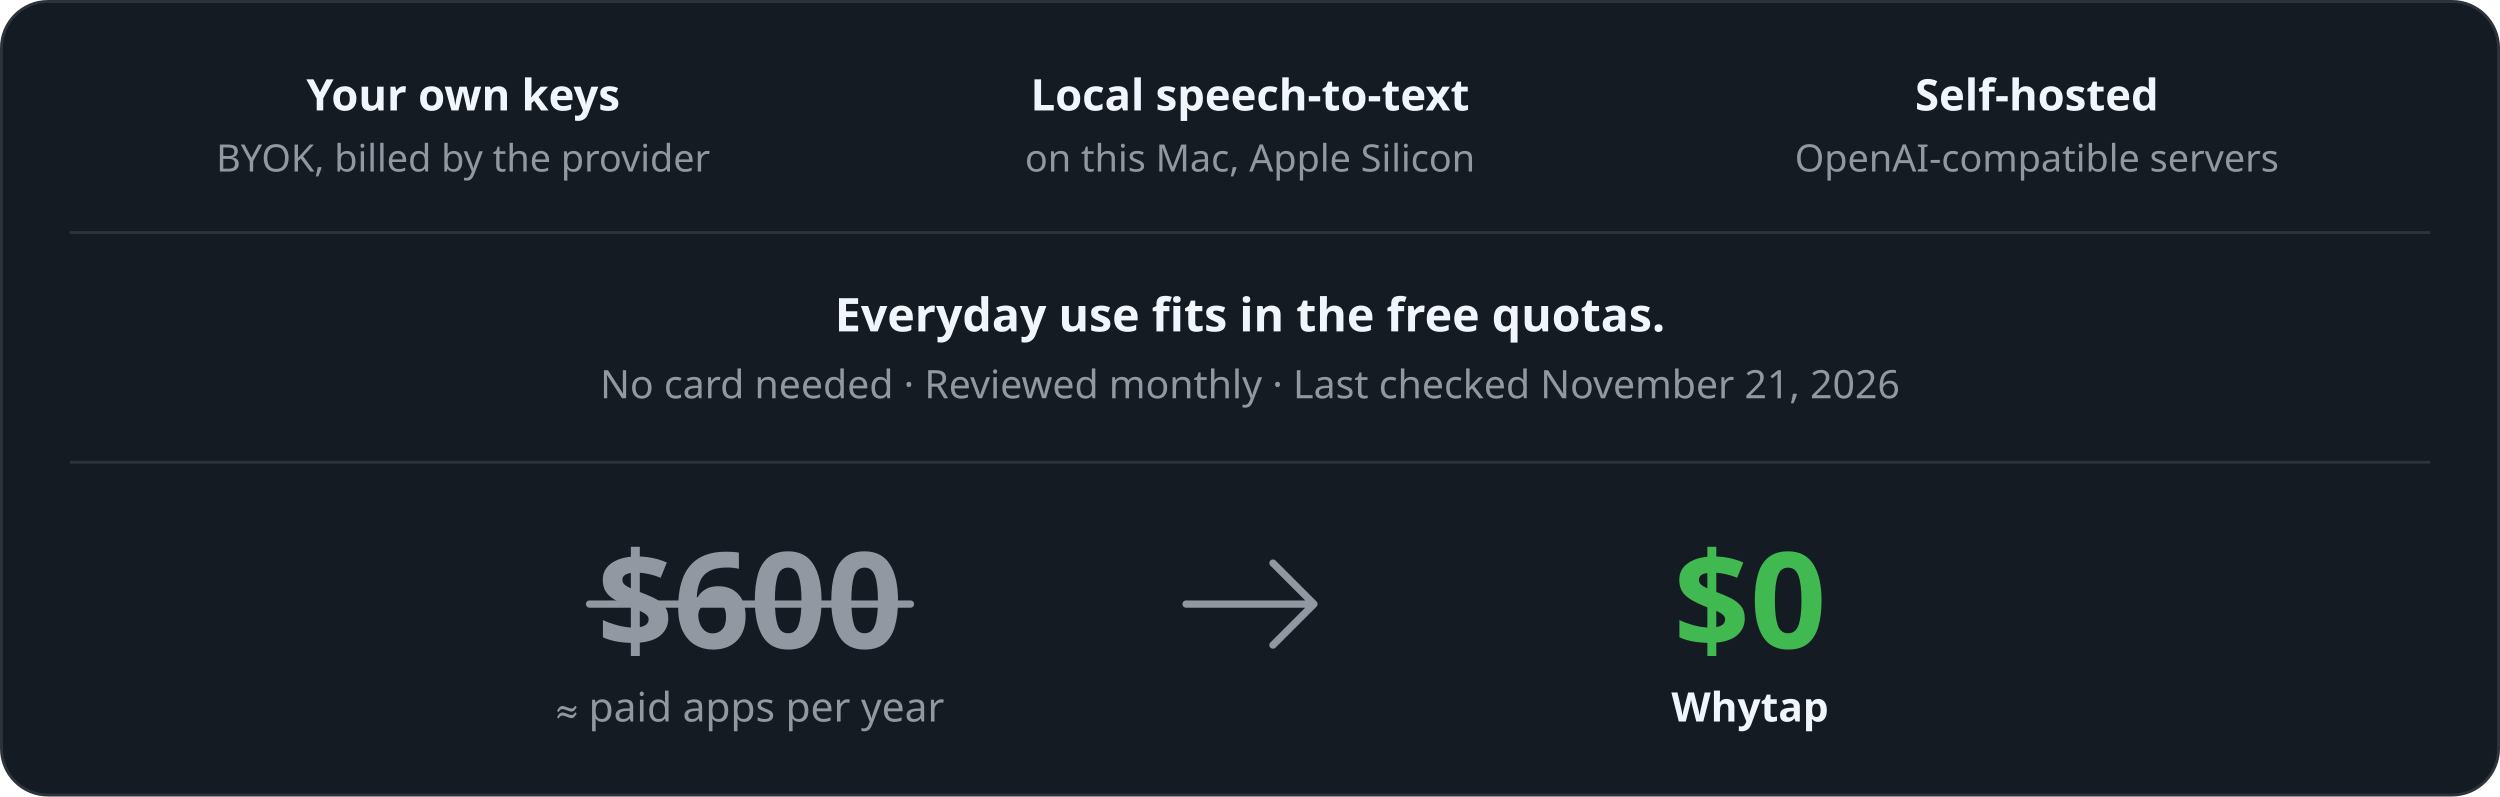
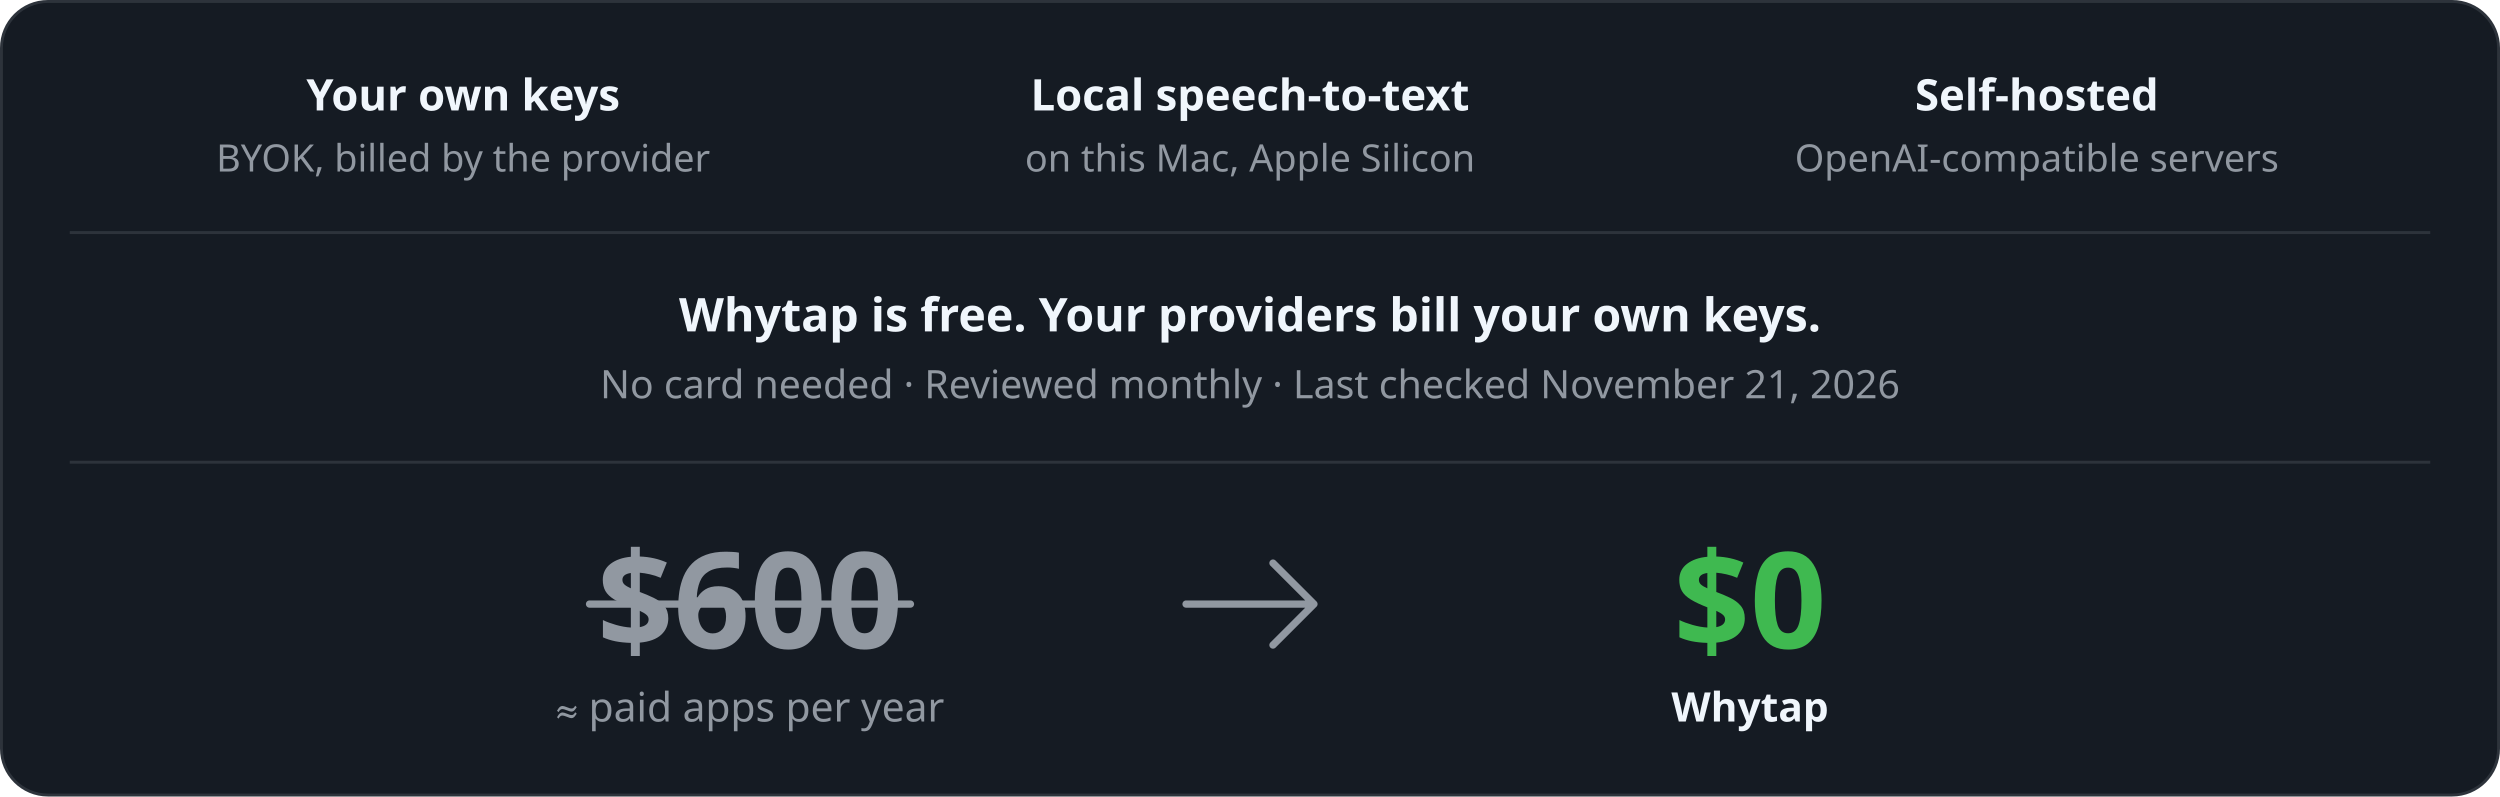
<svg xmlns="http://www.w3.org/2000/svg" width="860" height="274" viewBox="0 0 860 274">
  <rect x="0.5" y="0.5" width="859" height="273" rx="16" fill="#151b23" stroke="#2d333b" />
  <text x="159.333" y="38" text-anchor="middle" font-family="-apple-system, BlinkMacSystemFont, 'Segoe UI', 'Noto Sans', Helvetica, Arial, sans-serif" font-size="15" font-weight="600" fill="#f0f6fc">Your own keys</text>
  <text x="159.333" y="59" text-anchor="middle" font-family="-apple-system, BlinkMacSystemFont, 'Segoe UI', 'Noto Sans', Helvetica, Arial, sans-serif" font-size="13" font-weight="400" fill="#9198a1">BYOK, billed by the provider</text>
  <text x="430.0" y="38" text-anchor="middle" font-family="-apple-system, BlinkMacSystemFont, 'Segoe UI', 'Noto Sans', Helvetica, Arial, sans-serif" font-size="15" font-weight="600" fill="#f0f6fc">Local speech-to-text</text>
  <text x="430.0" y="59" text-anchor="middle" font-family="-apple-system, BlinkMacSystemFont, 'Segoe UI', 'Noto Sans', Helvetica, Arial, sans-serif" font-size="13" font-weight="400" fill="#9198a1">on this Mac, Apple Silicon</text>
  <text x="700.667" y="38" text-anchor="middle" font-family="-apple-system, BlinkMacSystemFont, 'Segoe UI', 'Noto Sans', Helvetica, Arial, sans-serif" font-size="15" font-weight="600" fill="#f0f6fc">Self-hosted</text>
  <text x="700.667" y="59" text-anchor="middle" font-family="-apple-system, BlinkMacSystemFont, 'Segoe UI', 'Noto Sans', Helvetica, Arial, sans-serif" font-size="13" font-weight="400" fill="#9198a1">OpenAI-compatible servers</text>
  <line x1="24" y1="80" x2="836" y2="80" stroke="#2d333b" />
-   <text x="430.0" y="114" text-anchor="middle" font-family="-apple-system, BlinkMacSystemFont, 'Segoe UI', 'Noto Sans', Helvetica, Arial, sans-serif" font-size="16" font-weight="600" fill="#f0f6fc">Everyday use fits in the free quotas.</text>
+   <text x="430.0" y="114" text-anchor="middle" font-family="-apple-system, BlinkMacSystemFont, 'Segoe UI', 'Noto Sans', Helvetica, Arial, sans-serif" font-size="16" font-weight="600" fill="#f0f6fc">Whytap is free. Your providers bill your own keys.</text>
  <text x="430.0" y="137" text-anchor="middle" font-family="-apple-system, BlinkMacSystemFont, 'Segoe UI', 'Noto Sans', Helvetica, Arial, sans-serif" font-size="13.5" font-weight="400" fill="#9198a1">No card needed · Reviewed monthly · Last checked November 21, 2026</text>
  <line x1="24" y1="159" x2="836" y2="159" stroke="#2d333b" />
  <text x="258.0" y="223" text-anchor="middle" font-family="-apple-system, BlinkMacSystemFont, 'Segoe UI', 'Noto Sans', Helvetica, Arial, sans-serif" font-size="46" font-weight="700" fill="#9198a1">$600</text>
  <line x1="202.8" y1="207.8" x2="313.2" y2="207.8" stroke="#9198a1" stroke-width="2.5" stroke-linecap="round" />
  <text x="258.0" y="248.2" text-anchor="middle" font-family="-apple-system, BlinkMacSystemFont, 'Segoe UI', 'Noto Sans', Helvetica, Arial, sans-serif" font-size="14" font-weight="400" fill="#9198a1">≈ paid apps per year</text>
  <path d="M408.0 207.8 H452.0 M437.9 193.7 L452.0 207.8 L437.9 221.9" fill="none" stroke="#9198a1" stroke-width="2.5" stroke-linecap="round" stroke-linejoin="round" />
  <text x="602.0" y="223" text-anchor="middle" font-family="-apple-system, BlinkMacSystemFont, 'Segoe UI', 'Noto Sans', Helvetica, Arial, sans-serif" font-size="46" font-weight="700" fill="#3fb950">$0</text>
  <text x="602.0" y="248.2" text-anchor="middle" font-family="-apple-system, BlinkMacSystemFont, 'Segoe UI', 'Noto Sans', Helvetica, Arial, sans-serif" font-size="14" font-weight="600" fill="#f0f6fc">Whytap</text>
</svg>
